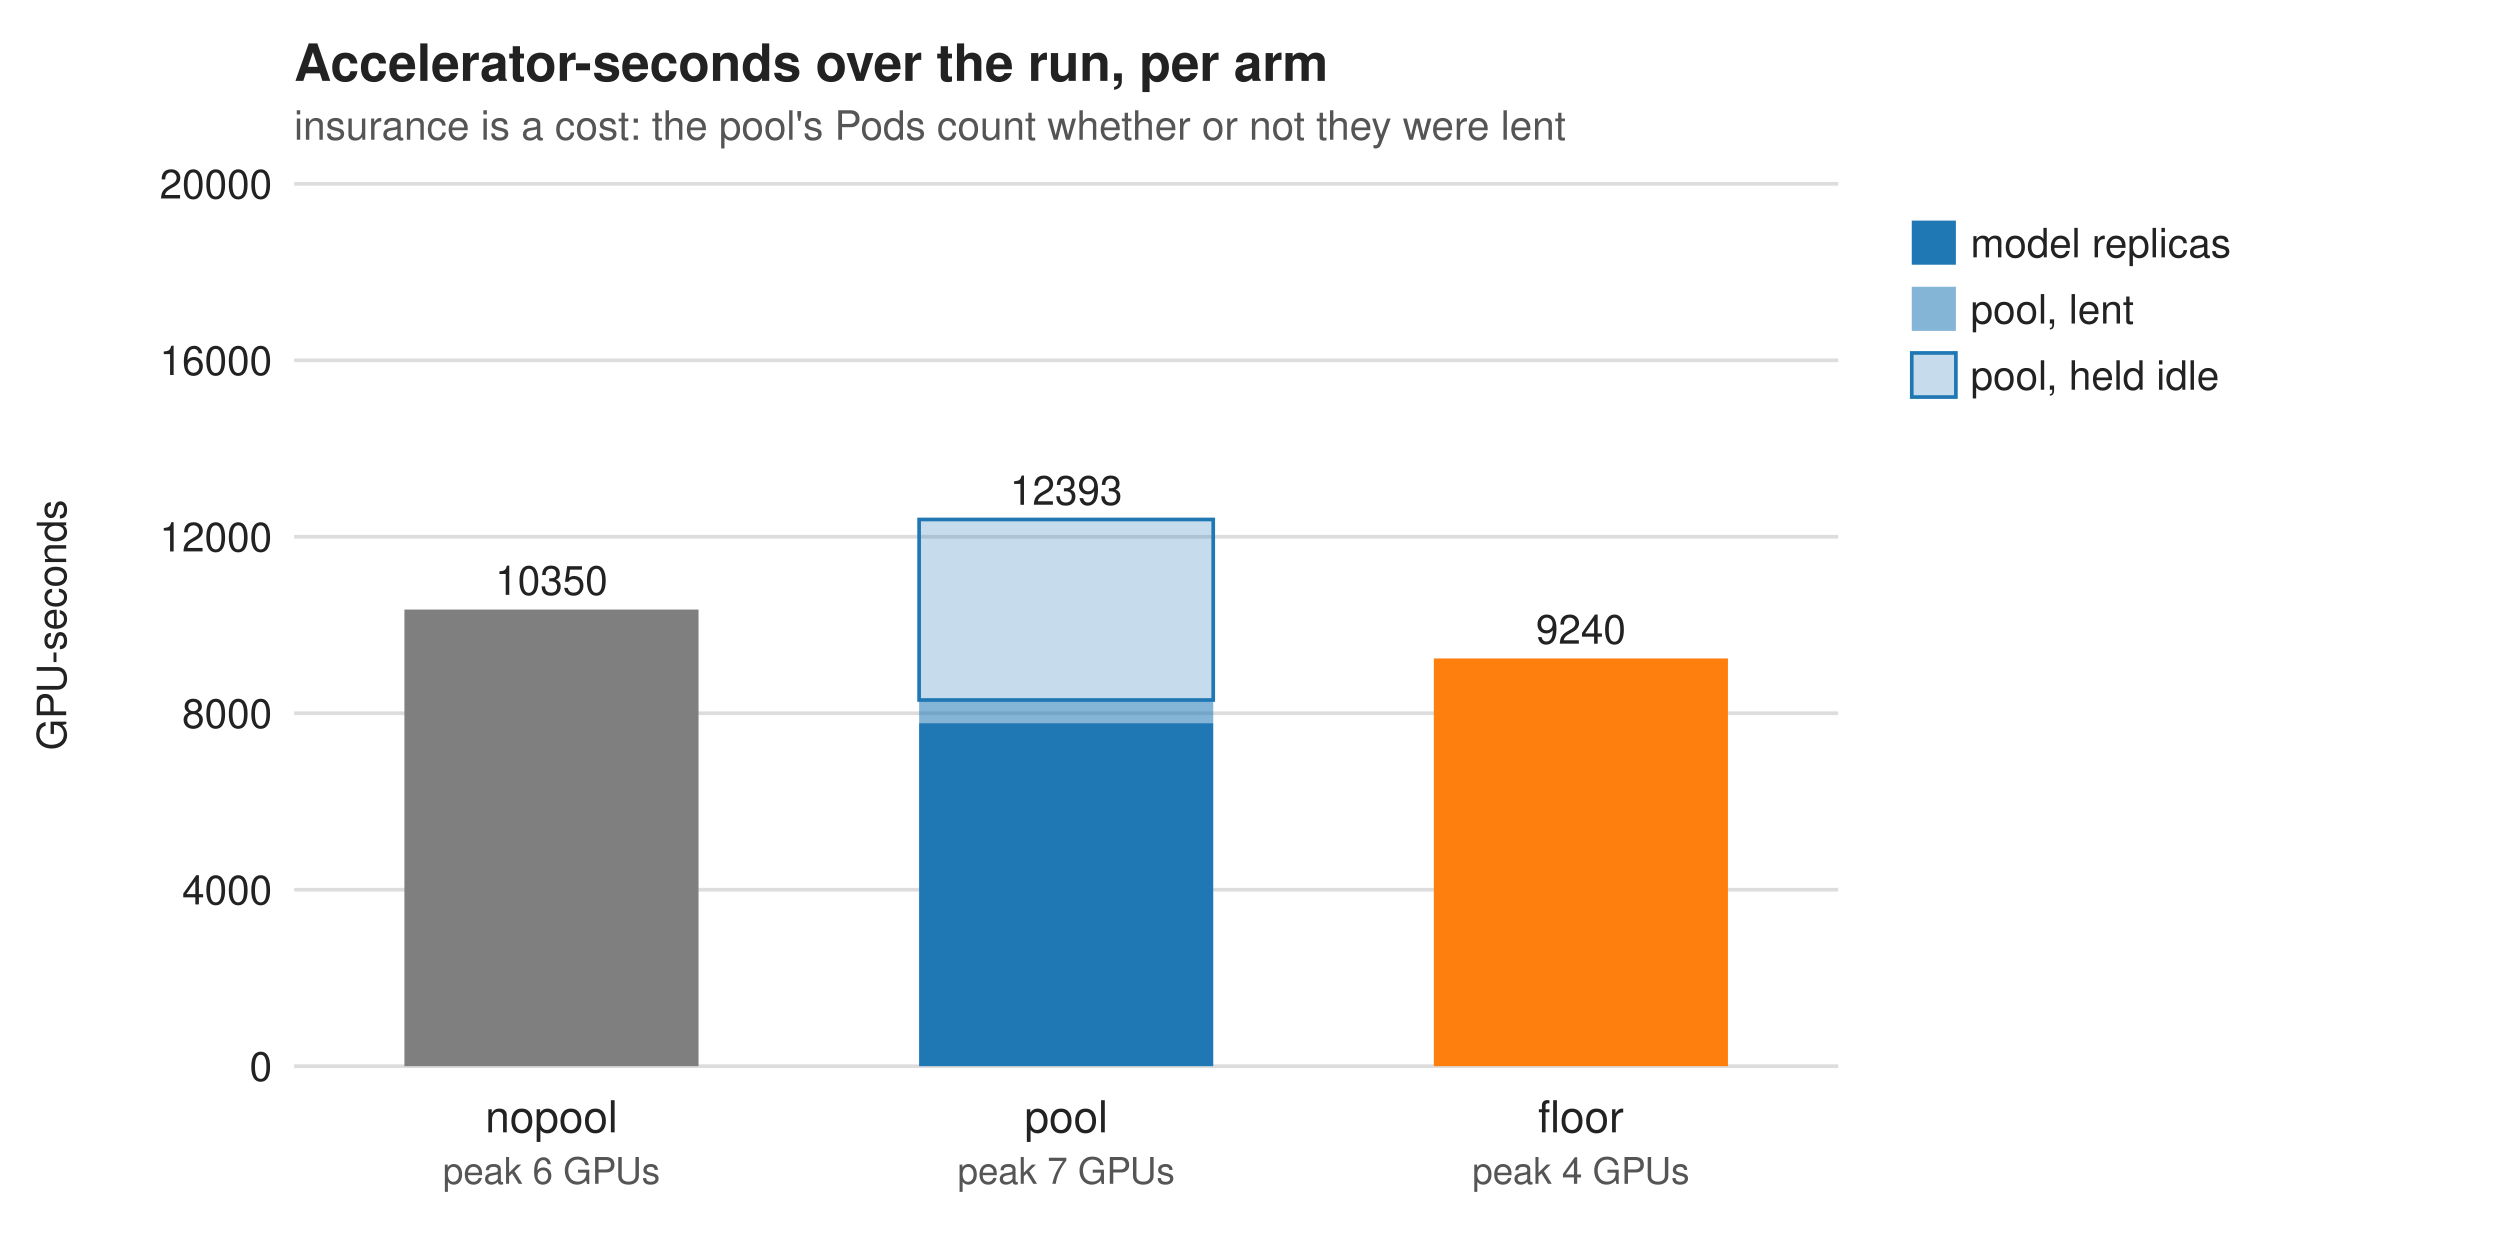
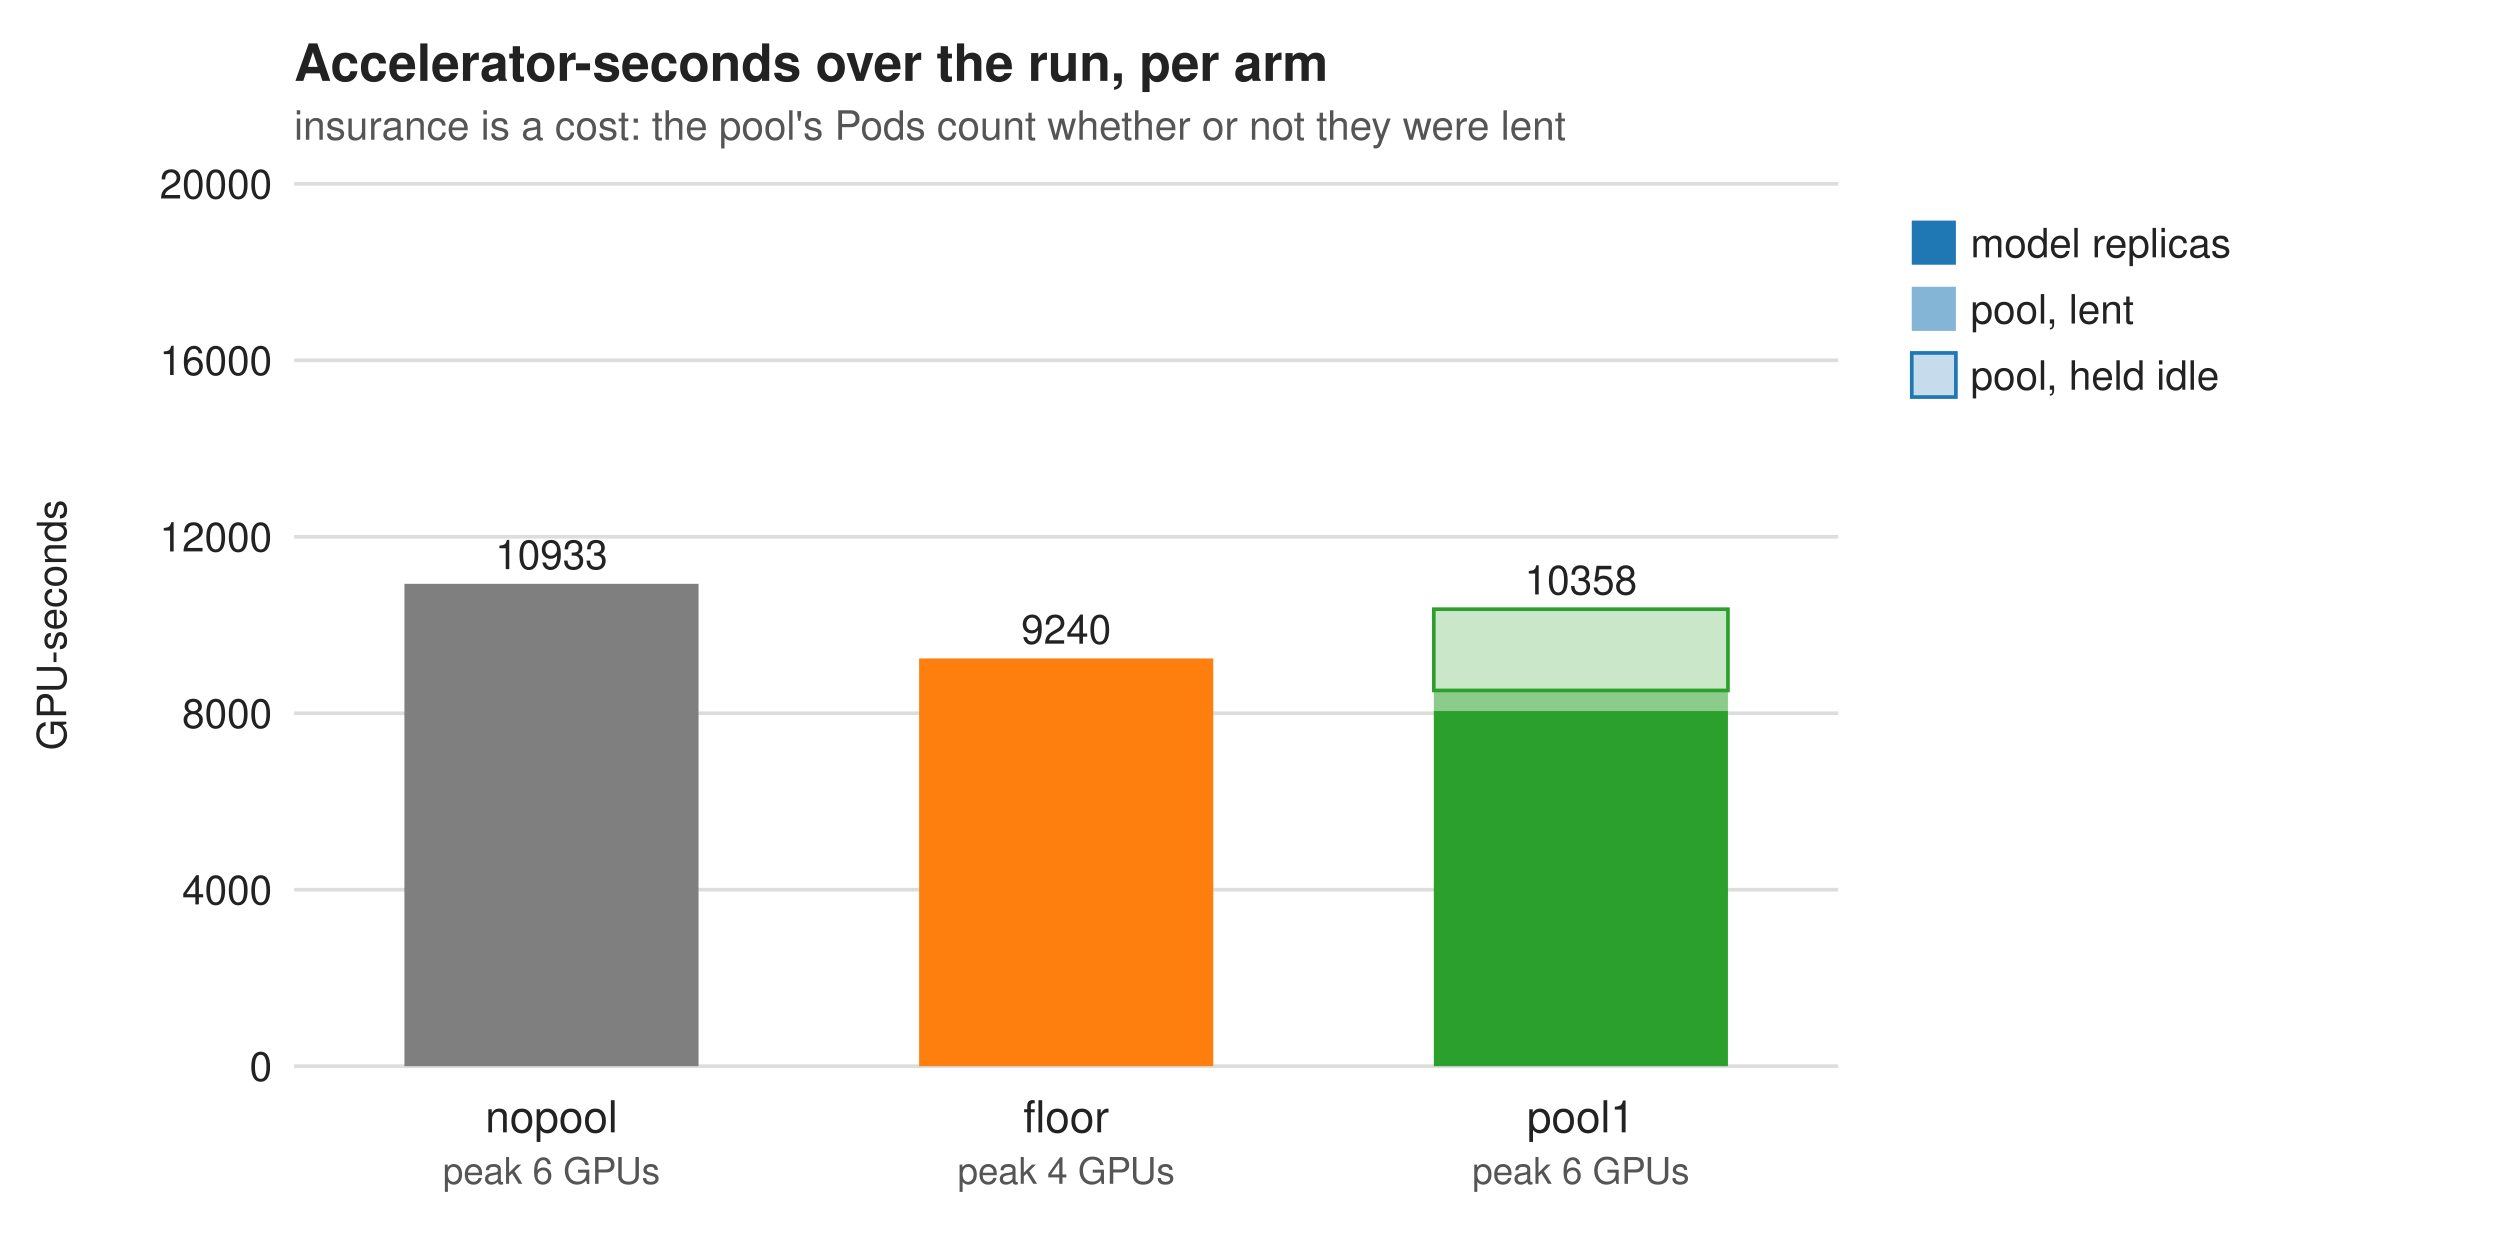
<svg xmlns="http://www.w3.org/2000/svg" width="680" height="340" viewBox="0 0 680 340" font-family="Helvetica, Arial, sans-serif" font-size="12">
  <rect width="680" height="340" fill="white" />
  <text x="80.0" y="22.0" font-size="14" text-anchor="start" fill="#222" font-weight="bold">Accelerator-seconds over the run, per arm</text>
  <text x="80.0" y="38.0" font-size="11" text-anchor="start" fill="#555">insurance is a cost: the pool's Pods count whether or not they were lent</text>
  <line x1="80.0" y1="290.0" x2="500.0" y2="290.0" stroke="#ddd" stroke-width="1.0" />
  <text x="74.0" y="294.0" font-size="11" text-anchor="end" fill="#222">0</text>
  <line x1="80.0" y1="242.0" x2="500.0" y2="242.0" stroke="#ddd" stroke-width="1.0" />
  <text x="74.0" y="246.0" font-size="11" text-anchor="end" fill="#222">4000</text>
  <line x1="80.0" y1="194.0" x2="500.0" y2="194.0" stroke="#ddd" stroke-width="1.0" />
  <text x="74.0" y="198.0" font-size="11" text-anchor="end" fill="#222">8000</text>
  <line x1="80.0" y1="146.0" x2="500.0" y2="146.0" stroke="#ddd" stroke-width="1.0" />
  <text x="74.0" y="150.0" font-size="11" text-anchor="end" fill="#222">12000</text>
  <line x1="80.0" y1="98.0" x2="500.0" y2="98.0" stroke="#ddd" stroke-width="1.0" />
  <text x="74.0" y="102.0" font-size="11" text-anchor="end" fill="#222">16000</text>
  <line x1="80.0" y1="50.0" x2="500.0" y2="50.0" stroke="#ddd" stroke-width="1.0" />
  <text x="74.0" y="54.0" font-size="11" text-anchor="end" fill="#222">20000</text>
  <text x="18.0" y="170.0" font-size="11" text-anchor="middle" fill="#222" transform="rotate(-90 18.0 170.0)">GPU-seconds</text>
-   <rect x="110.0" y="165.8" width="80.0" height="124.2" fill="#7f7f7f" fill-opacity="1.00" stroke="none" />
-   <text x="150.0" y="161.8" font-size="11" text-anchor="middle" fill="#222">10350</text>
+   <rect x="110.0" y="158.8" width="80.0" height="131.2" fill="#7f7f7f" fill-opacity="1.00" stroke="none" />
+   <text x="150.0" y="154.8" font-size="11" text-anchor="middle" fill="#222">10933</text>
  <text x="150.0" y="308.0" font-size="12" text-anchor="middle" fill="#222">nopool</text>
  <text x="150.0" y="322.0" font-size="10" text-anchor="middle" fill="#555">peak 6 GPUs</text>
-   <rect x="250.0" y="196.7" width="80.0" height="93.3" fill="#1f77b4" fill-opacity="1.00" stroke="none" />
-   <rect x="250.0" y="190.4" width="80.0" height="6.3" fill="#1f77b4" fill-opacity="0.55" stroke="none" />
-   <rect x="250.0" y="141.3" width="80.0" height="49.1" fill="#1f77b4" fill-opacity="0.25" stroke="#1f77b4" />
-   <text x="290.0" y="137.3" font-size="11" text-anchor="middle" fill="#222">12393</text>
-   <text x="290.0" y="308.0" font-size="12" text-anchor="middle" fill="#222">pool</text>
-   <text x="290.0" y="322.0" font-size="10" text-anchor="middle" fill="#555">peak 7 GPUs</text>
-   <rect x="390.0" y="179.1" width="80.0" height="110.9" fill="#ff7f0e" fill-opacity="1.00" stroke="none" />
-   <text x="430.0" y="175.1" font-size="11" text-anchor="middle" fill="#222">9240</text>
-   <text x="430.0" y="308.0" font-size="12" text-anchor="middle" fill="#222">floor</text>
-   <text x="430.0" y="322.0" font-size="10" text-anchor="middle" fill="#555">peak 4 GPUs</text>
+   <rect x="250.0" y="179.1" width="80.0" height="110.9" fill="#ff7f0e" fill-opacity="1.00" stroke="none" />
+   <text x="290.0" y="175.1" font-size="11" text-anchor="middle" fill="#222">9240</text>
+   <text x="290.0" y="308.0" font-size="12" text-anchor="middle" fill="#222">floor</text>
+   <text x="290.0" y="322.0" font-size="10" text-anchor="middle" fill="#555">peak 4 GPUs</text>
+   <rect x="390.0" y="193.4" width="80.0" height="96.6" fill="#2ca02c" fill-opacity="1.00" stroke="none" />
+   <rect x="390.0" y="187.8" width="80.0" height="5.6" fill="#2ca02c" fill-opacity="0.55" stroke="none" />
+   <rect x="390.0" y="165.7" width="80.0" height="22.1" fill="#2ca02c" fill-opacity="0.25" stroke="#2ca02c" />
+   <text x="430.0" y="161.7" font-size="11" text-anchor="middle" fill="#222">10358</text>
+   <text x="430.0" y="308.0" font-size="12" text-anchor="middle" fill="#222">pool1</text>
+   <text x="430.0" y="322.0" font-size="10" text-anchor="middle" fill="#555">peak 6 GPUs</text>
  <rect x="520.0" y="60.0" width="12.0" height="12.0" fill="#1f77b4" fill-opacity="1.00" stroke="none" />
  <text x="536.0" y="70.0" font-size="11" text-anchor="start" fill="#222">model replicas</text>
  <rect x="520.0" y="78.0" width="12.0" height="12.0" fill="#1f77b4" fill-opacity="0.55" stroke="none" />
  <text x="536.0" y="88.0" font-size="11" text-anchor="start" fill="#222">pool, lent</text>
  <rect x="520.0" y="96.0" width="12.0" height="12.0" fill="#1f77b4" fill-opacity="0.25" stroke="#1f77b4" />
  <text x="536.0" y="106.0" font-size="11" text-anchor="start" fill="#222">pool, held idle</text>
</svg>
